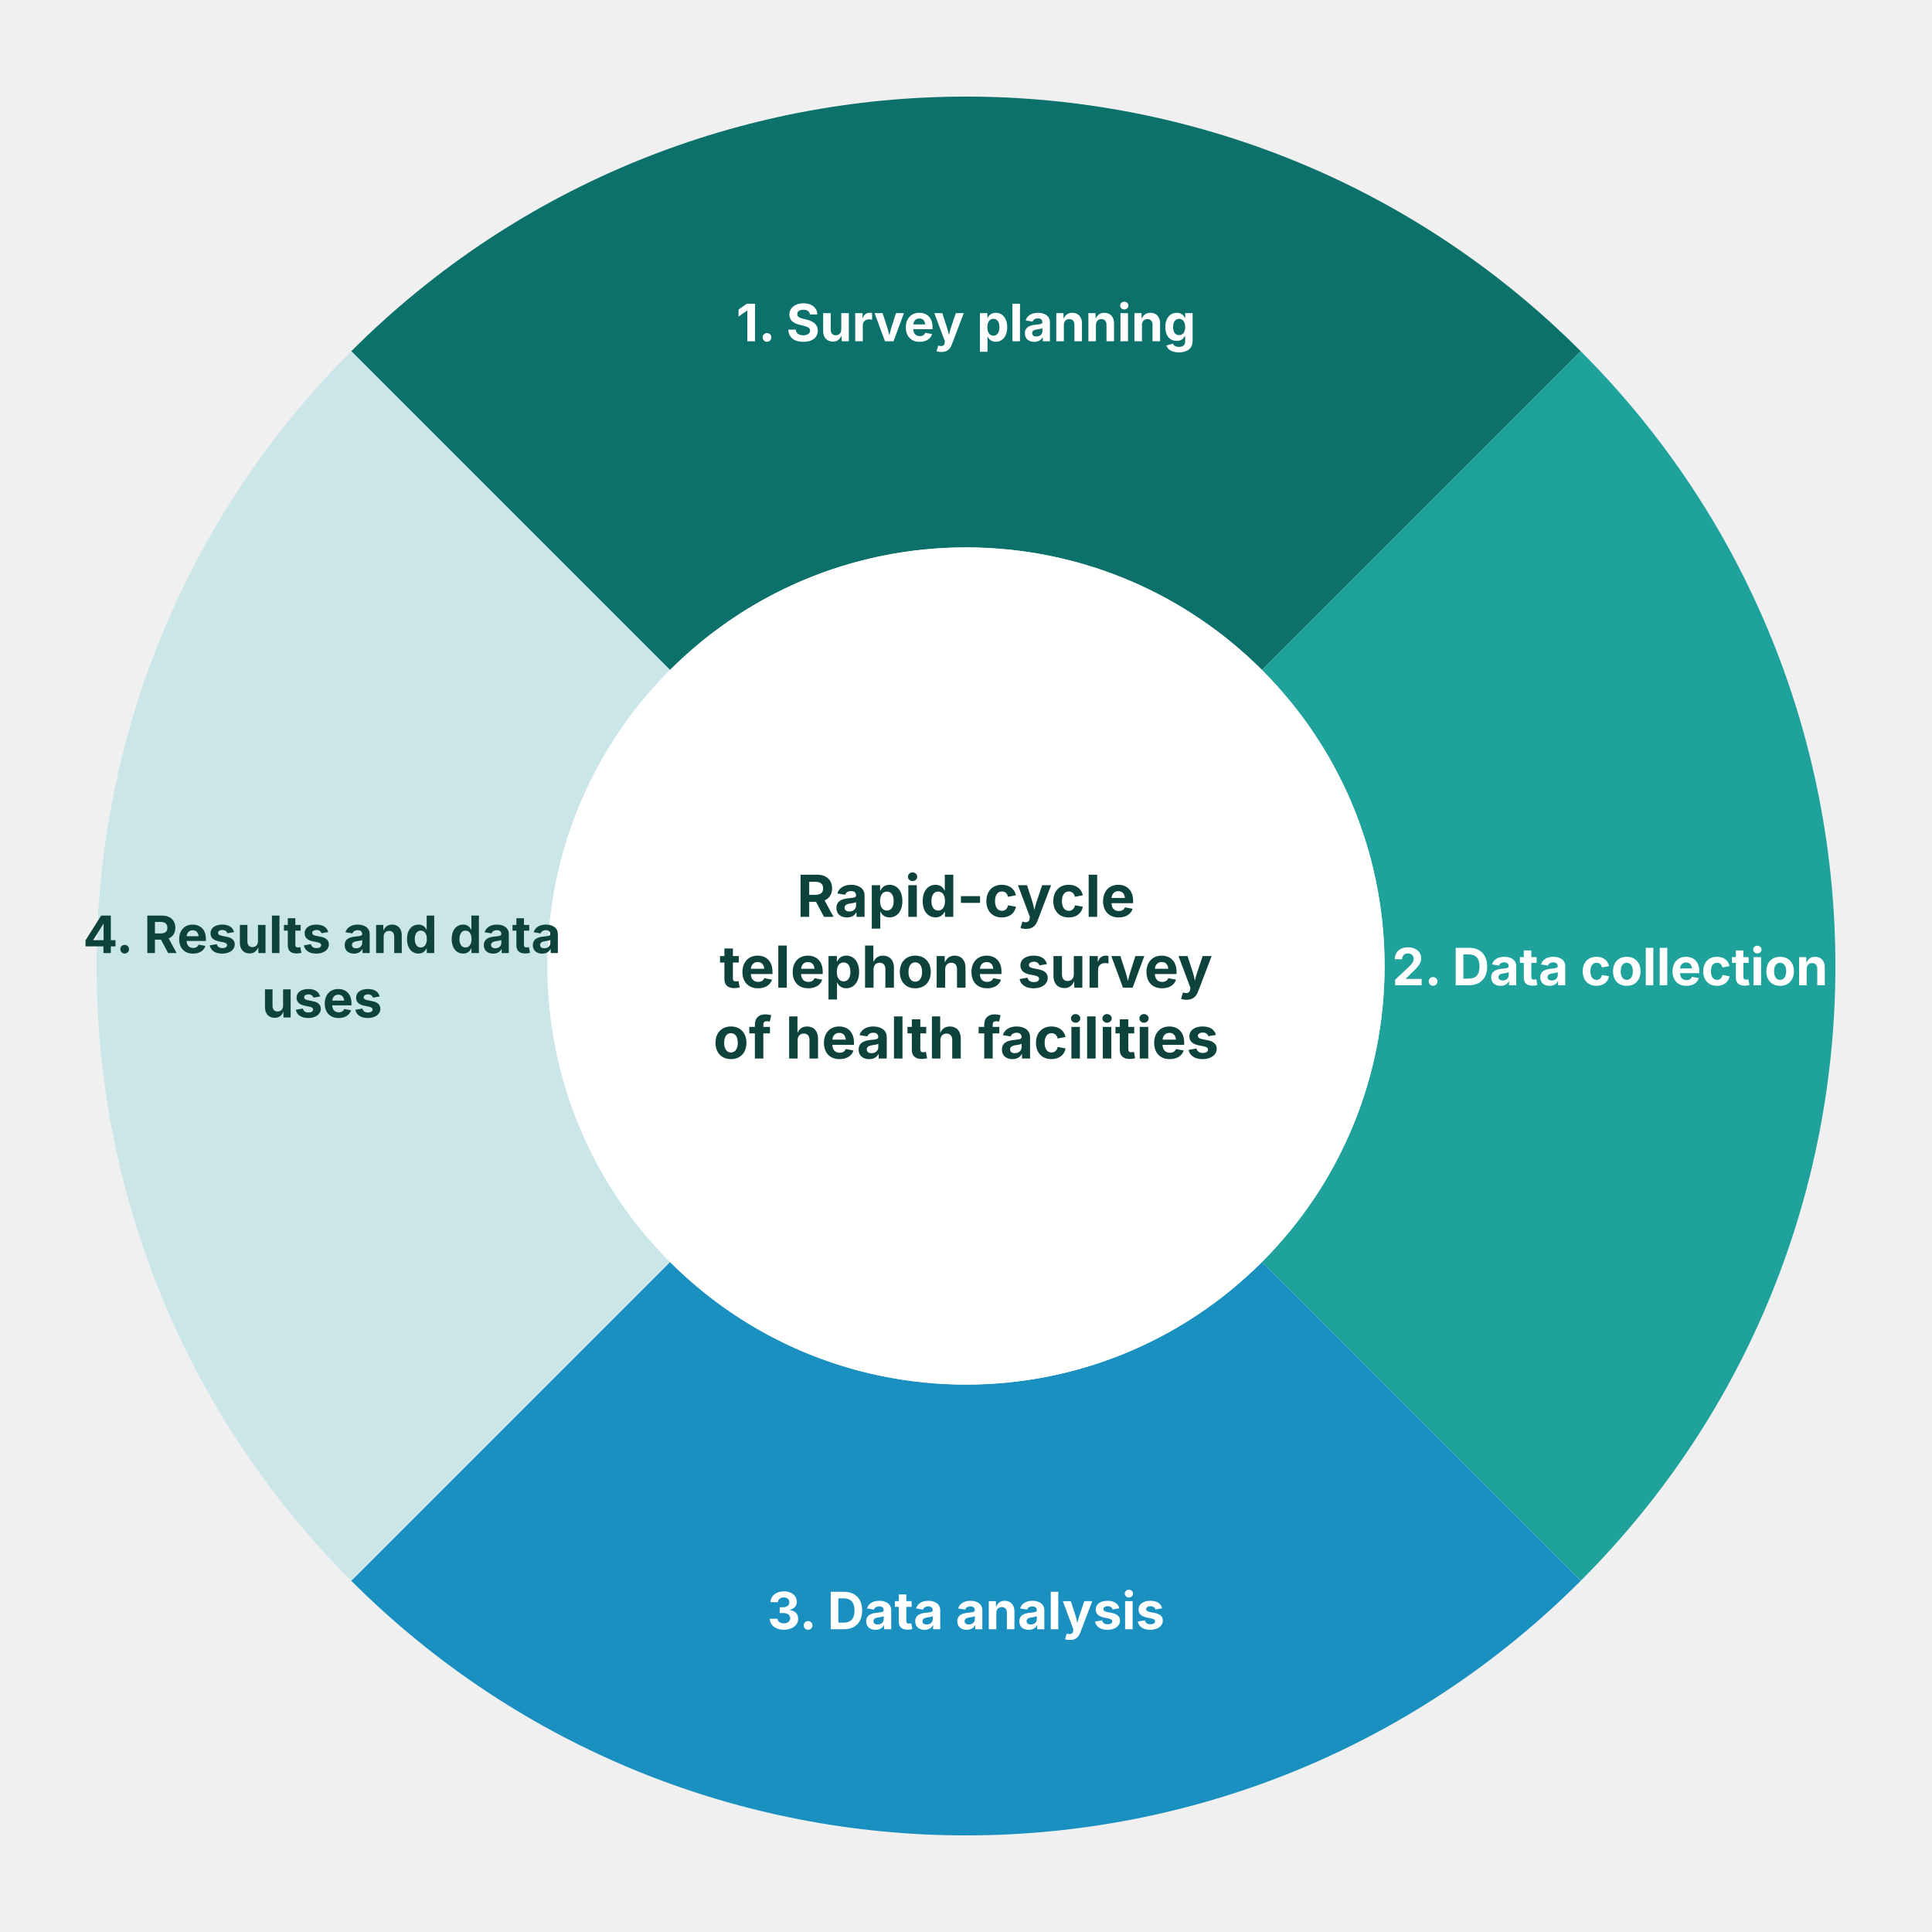
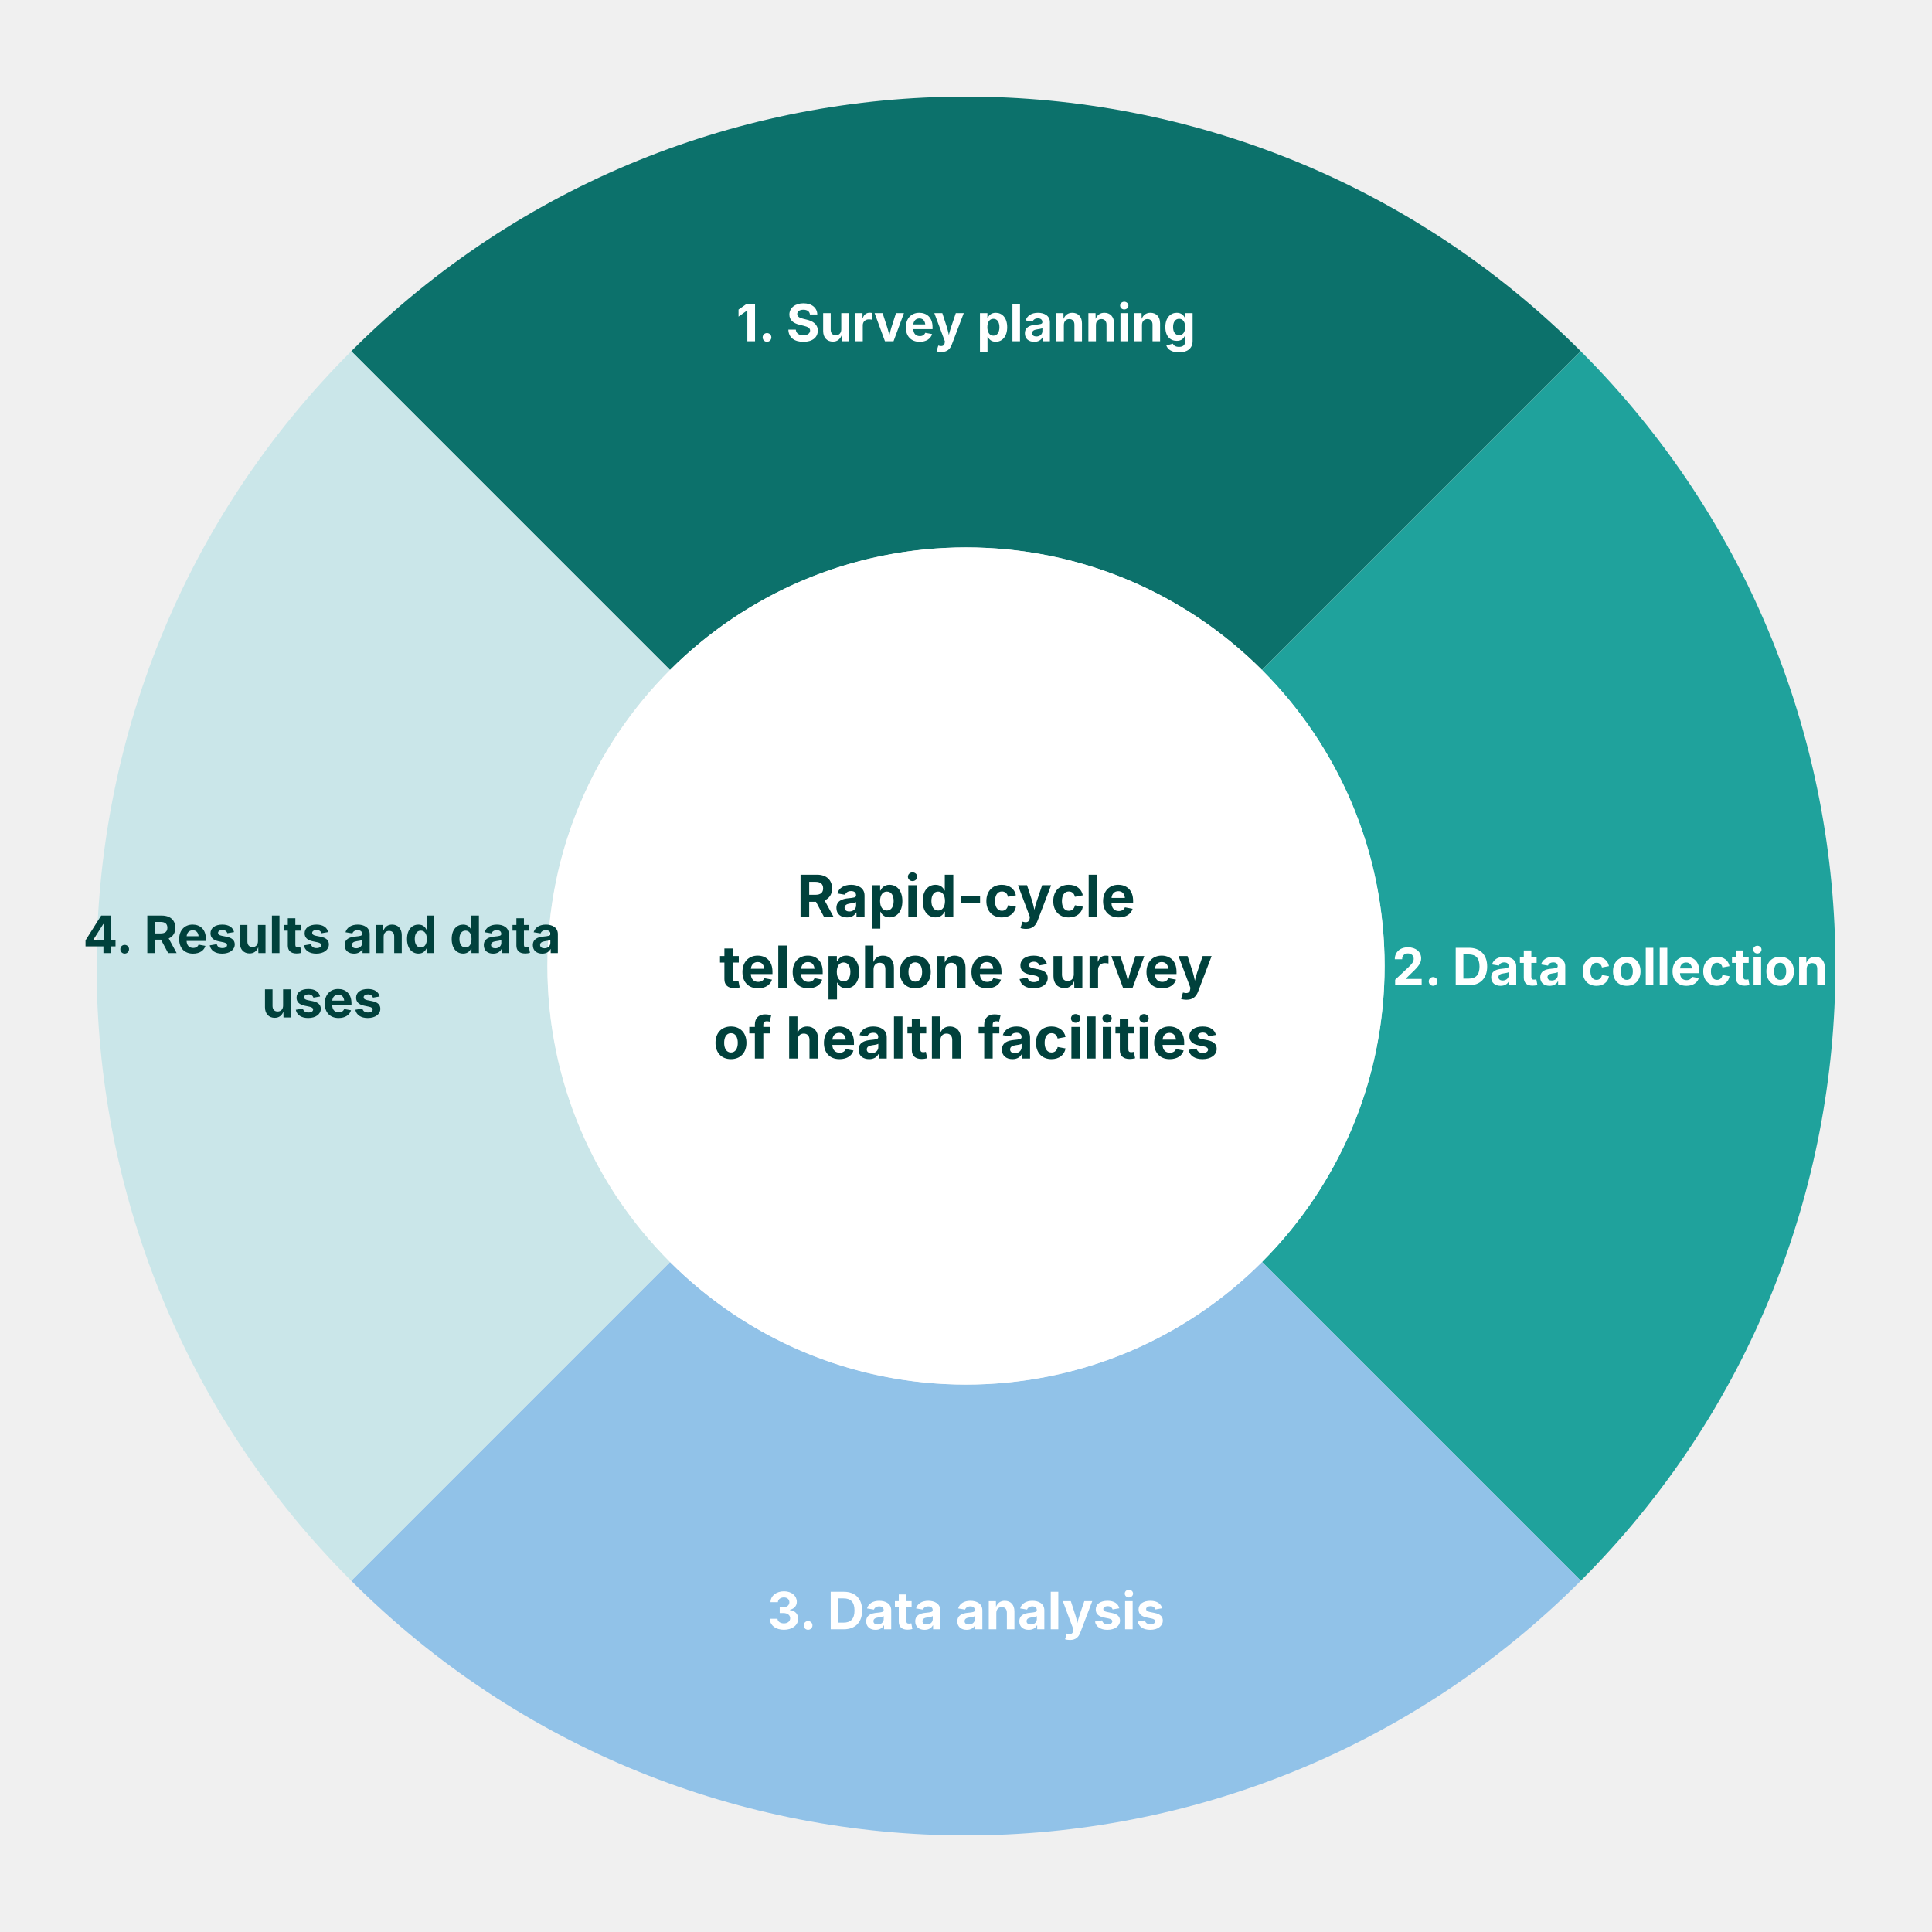
<svg xmlns="http://www.w3.org/2000/svg" viewBox="0 0 600 600" font-family="Inter, Helvetica, Arial, sans-serif">
  <path d="M 109.08 109.08 A 270 270 0 0 1 490.92 109.08 L 391.92 208.08 A 130 130 0 0 0 208.08 208.08 Z" fill="#0C716B" />
  <path d="M 490.92 109.08 A 270 270 0 0 1 490.92 490.92 L 391.92 391.92 A 130 130 0 0 0 391.92 208.08 Z" fill="#1FA29C" />
-   <path d="M 490.92 490.92 A 270 270 0 0 1 109.08 490.92 L 208.08 391.92 A 130 130 0 0 0 391.92 391.92 Z" fill="#1A90C0" />
+   <path d="M 490.92 490.92 A 270 270 0 0 1 109.08 490.92 L 208.08 391.92 A 130 130 0 0 0 391.92 391.92 Z" fill="#91C2E8" />
  <path d="M 109.08 490.92 A 270 270 0 0 1 109.08 109.08 L 208.08 208.08 A 130 130 0 0 0 208.08 391.92 Z" fill="#CAE6E9" />
  <circle cx="300.0" cy="300.0" r="130" fill="#FFFFFF" />
  <text x="300.00" y="100.00" font-size="16" font-weight="700" fill="#FFFFFF" text-anchor="middle" dominant-baseline="middle">1. Survey planning</text>
  <text x="500.00" y="300.00" font-size="16" font-weight="700" fill="#FFFFFF" text-anchor="middle" dominant-baseline="middle">2. Data collection</text>
  <text x="300.00" y="500.00" font-size="16" font-weight="700" fill="#FFFFFF" text-anchor="middle" dominant-baseline="middle">3. Data analysis</text>
-   <text x="100.00" y="290.00" font-size="16" font-weight="700" fill="#0E433D" text-anchor="middle" dominant-baseline="middle">4. Results and data</text>
-   <text x="100.00" y="310.00" font-size="16" font-weight="700" fill="#0E433D" text-anchor="middle" dominant-baseline="middle">uses</text>
-   <text x="300.00" y="278.00" font-size="18" font-weight="700" fill="#0E433D" text-anchor="middle" dominant-baseline="middle">Rapid-cycle</text>
-   <text x="300.00" y="300.00" font-size="18" font-weight="700" fill="#0E433D" text-anchor="middle" dominant-baseline="middle">telephone survey</text>
-   <text x="300.00" y="322.00" font-size="18" font-weight="700" fill="#0E433D" text-anchor="middle" dominant-baseline="middle">of health facilities</text>
+   <text x="100.00" y="290.00" font-size="16" font-weight="700" fill="#00413C" text-anchor="middle" dominant-baseline="middle">4. Results and data</text>
+   <text x="100.00" y="310.00" font-size="16" font-weight="700" fill="#00413C" text-anchor="middle" dominant-baseline="middle">uses</text>
+   <text x="300.00" y="278.00" font-size="18" font-weight="700" fill="#00413C" text-anchor="middle" dominant-baseline="middle">Rapid-cycle</text>
+   <text x="300.00" y="300.00" font-size="18" font-weight="700" fill="#00413C" text-anchor="middle" dominant-baseline="middle">telephone survey</text>
+   <text x="300.00" y="322.00" font-size="18" font-weight="700" fill="#00413C" text-anchor="middle" dominant-baseline="middle">of health facilities</text>
</svg>
